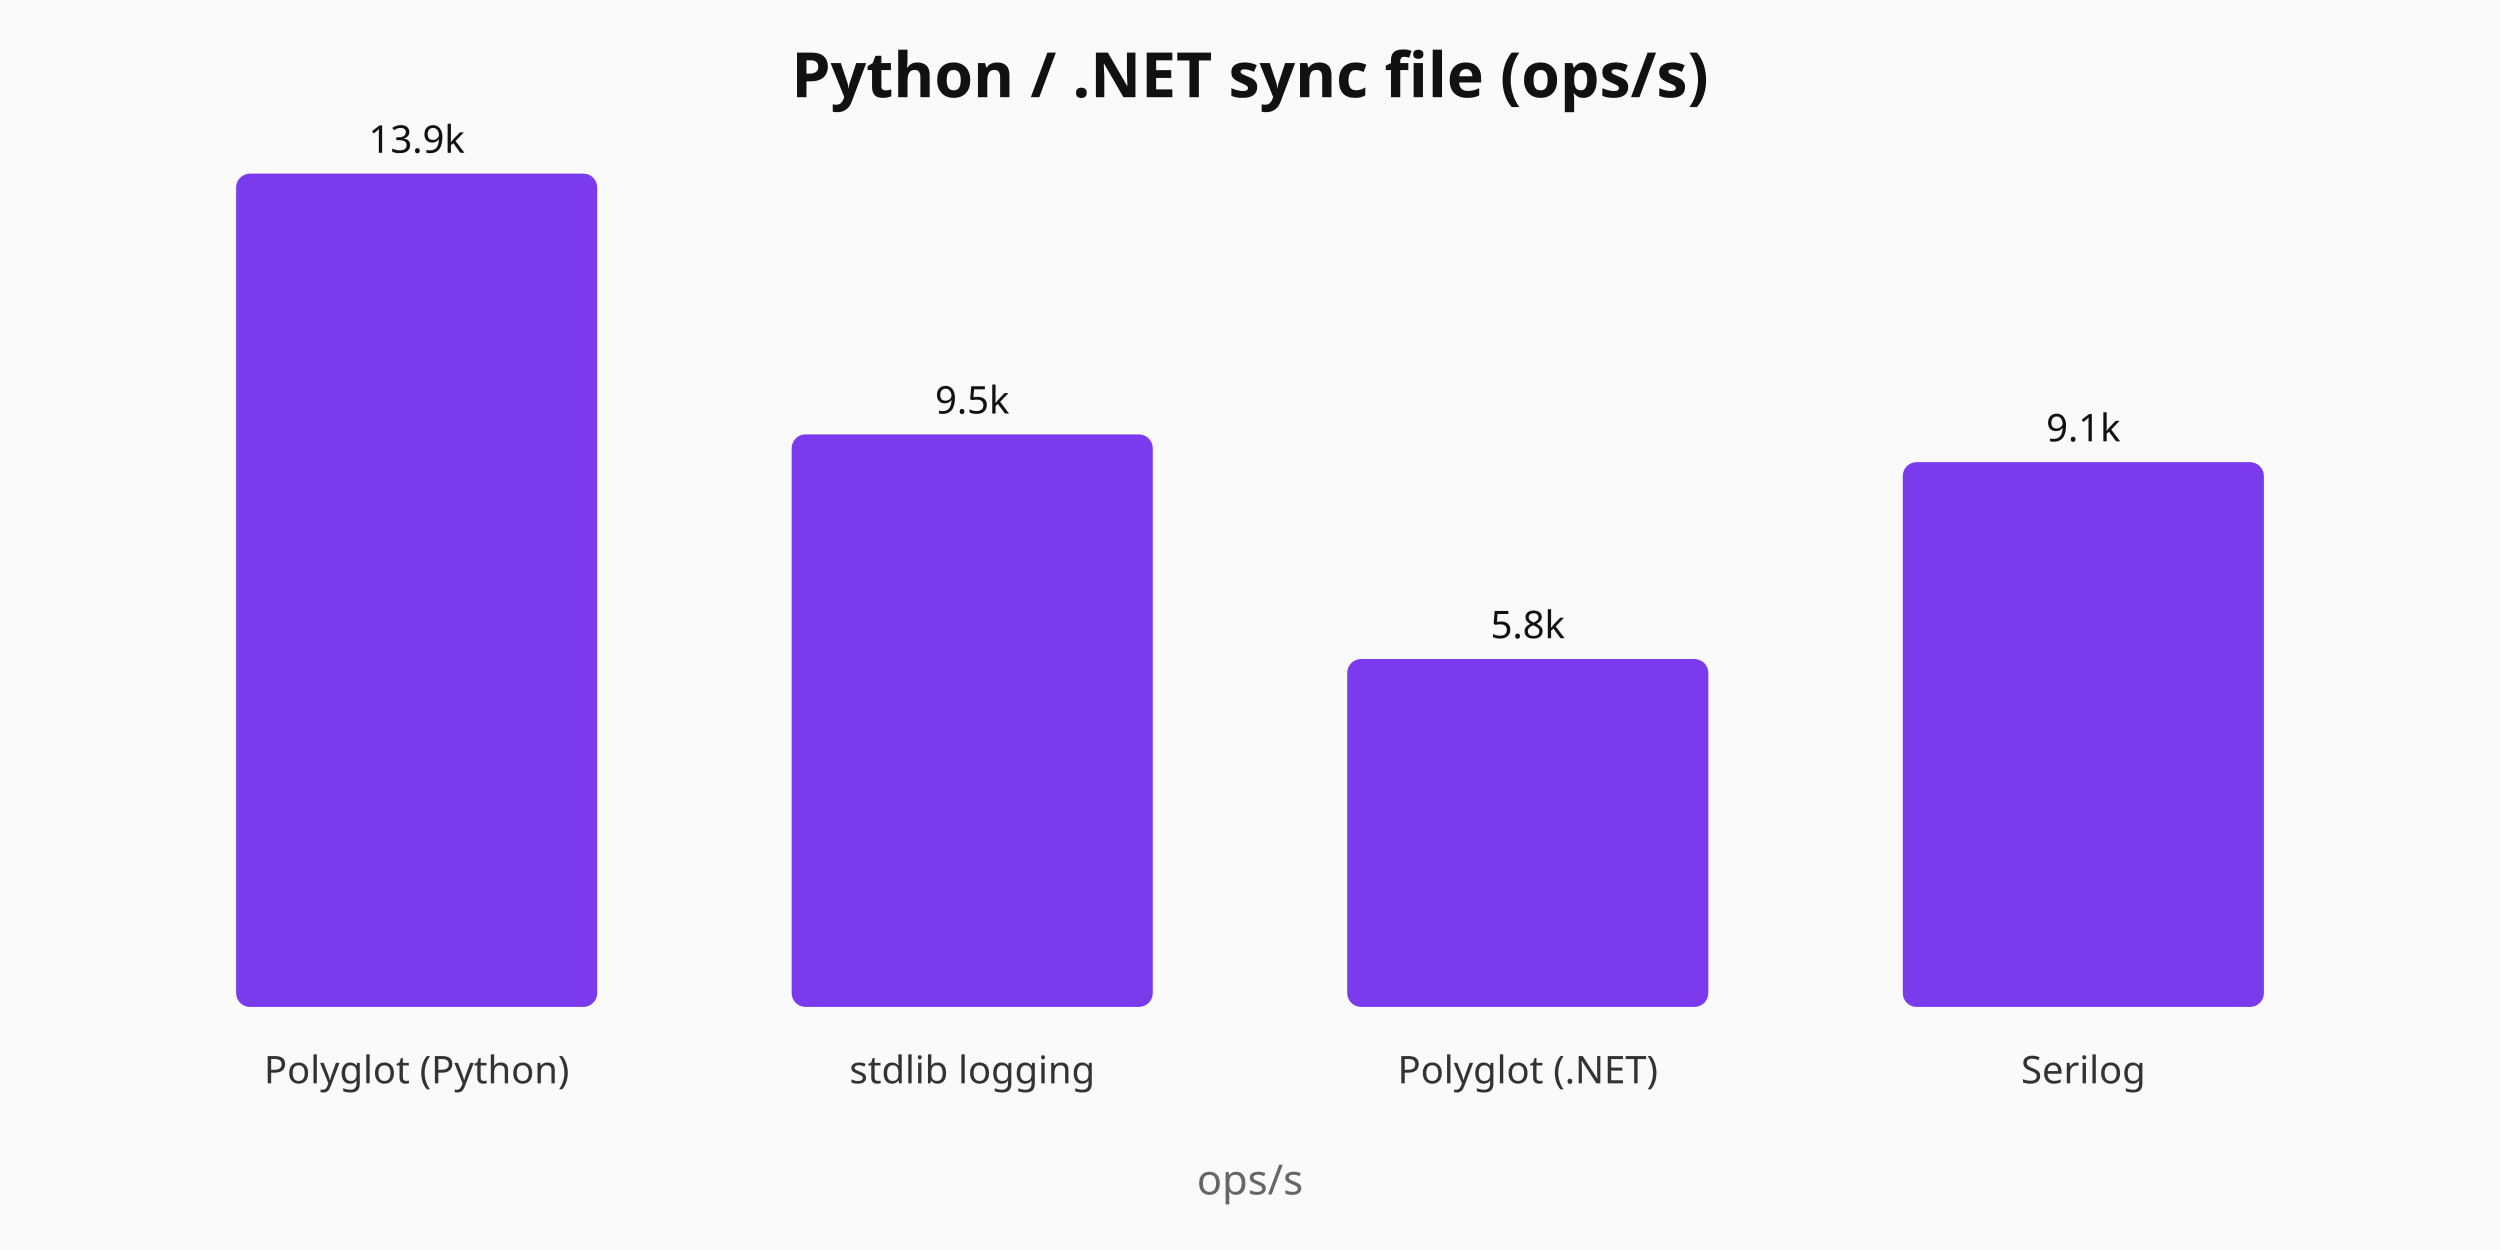
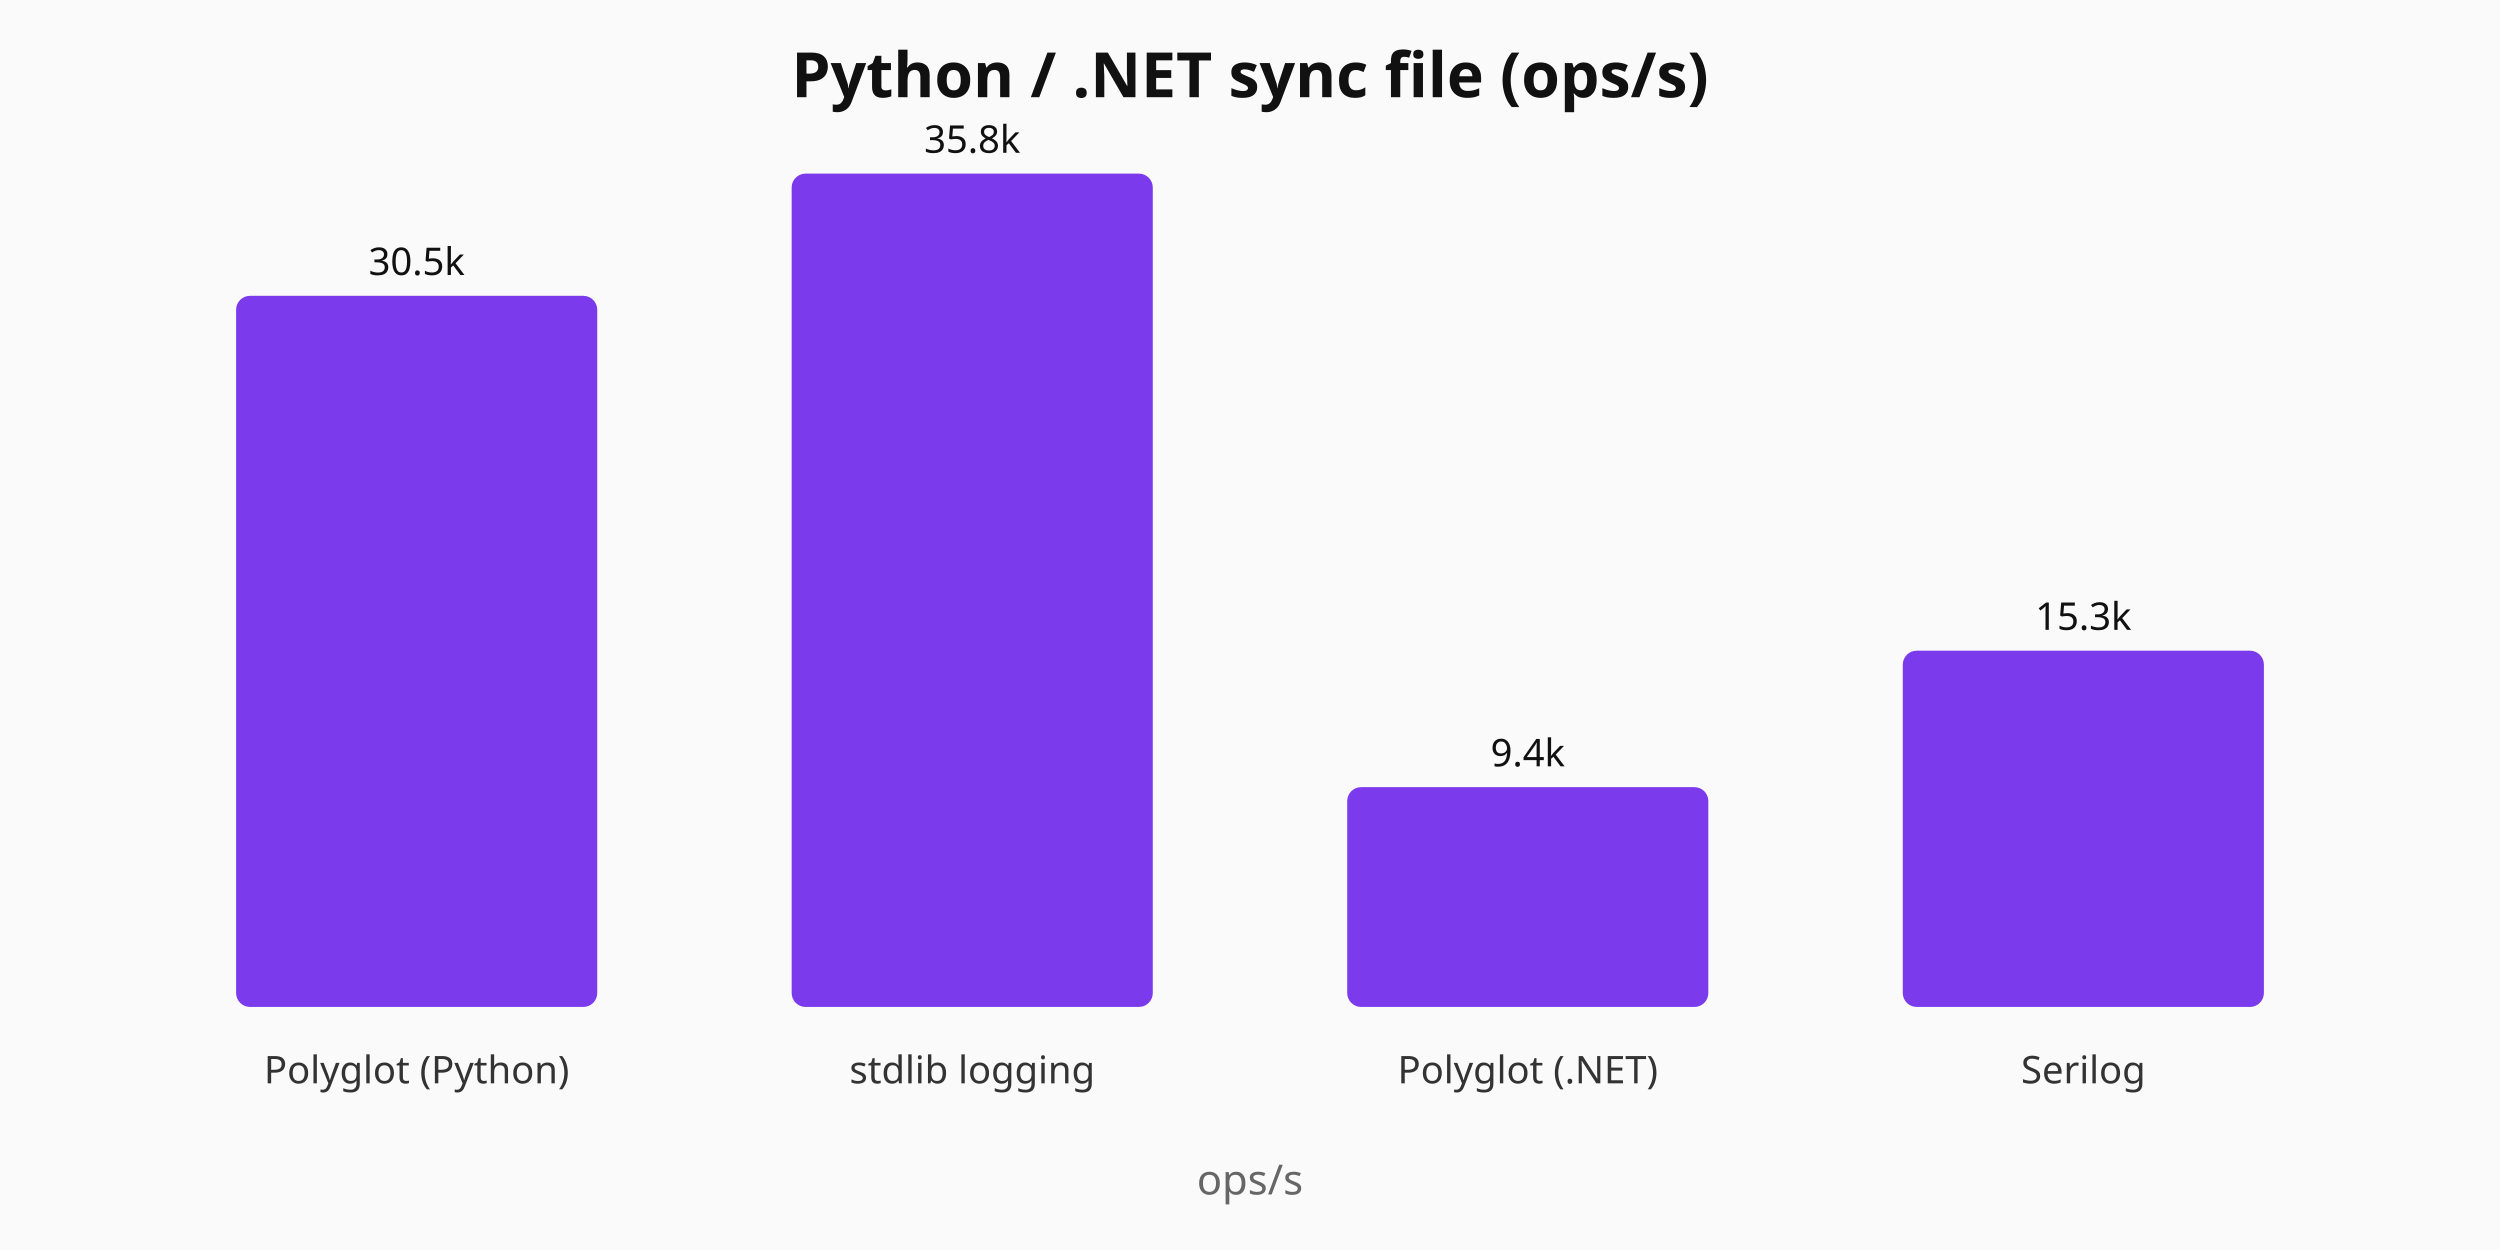
<svg xmlns="http://www.w3.org/2000/svg" width="720" height="360" font-family="Segoe UI, system-ui, sans-serif">
  <rect width="100%" height="100%" fill="#fafafa" />
  <text x="360.0" y="28" text-anchor="middle" font-size="18" font-weight="600" fill="#111">Python / .NET sync file (ops/s)</text>
  <text x="360.0" y="344" text-anchor="middle" font-size="12" fill="#666">ops/s</text>
-   <rect x="68.0" y="50.0" width="104.0" height="240.0" fill="#7c3aed" rx="4" />
+   <rect x="68.0" y="85.2" width="104.0" height="204.8" fill="#7c3aed" rx="4" />
  <text x="120.0" y="312" text-anchor="middle" font-size="11" fill="#333">Polyglot (Python)</text>
-   <text x="120.0" y="44.0" text-anchor="middle" font-size="11" fill="#111">13.9k</text>
-   <rect x="228.0" y="125.1" width="104.0" height="164.9" fill="#7c3aed" rx="4" />
+   <text x="120.0" y="79.2" text-anchor="middle" font-size="11" fill="#111">30.5k</text>
+   <rect x="228.0" y="50.0" width="104.0" height="240.0" fill="#7c3aed" rx="4" />
  <text x="280.0" y="312" text-anchor="middle" font-size="11" fill="#333">stdlib logging</text>
-   <text x="280.0" y="119.1" text-anchor="middle" font-size="11" fill="#111">9.5k</text>
-   <rect x="388.0" y="189.8" width="104.0" height="100.2" fill="#7c3aed" rx="4" />
+   <text x="280.0" y="44.0" text-anchor="middle" font-size="11" fill="#111">35.8k</text>
+   <rect x="388.0" y="226.7" width="104.0" height="63.3" fill="#7c3aed" rx="4" />
  <text x="440.0" y="312" text-anchor="middle" font-size="11" fill="#333">Polyglot (.NET)</text>
-   <text x="440.0" y="183.8" text-anchor="middle" font-size="11" fill="#111">5.8k</text>
-   <rect x="548.0" y="133.1" width="104.0" height="156.9" fill="#7c3aed" rx="4" />
+   <text x="440.0" y="220.7" text-anchor="middle" font-size="11" fill="#111">9.4k</text>
+   <rect x="548.0" y="187.4" width="104.0" height="102.6" fill="#7c3aed" rx="4" />
  <text x="600.0" y="312" text-anchor="middle" font-size="11" fill="#333">Serilog</text>
-   <text x="600.0" y="127.1" text-anchor="middle" font-size="11" fill="#111">9.1k</text>
+   <text x="600.0" y="181.4" text-anchor="middle" font-size="11" fill="#111">15.3k</text>
</svg>
